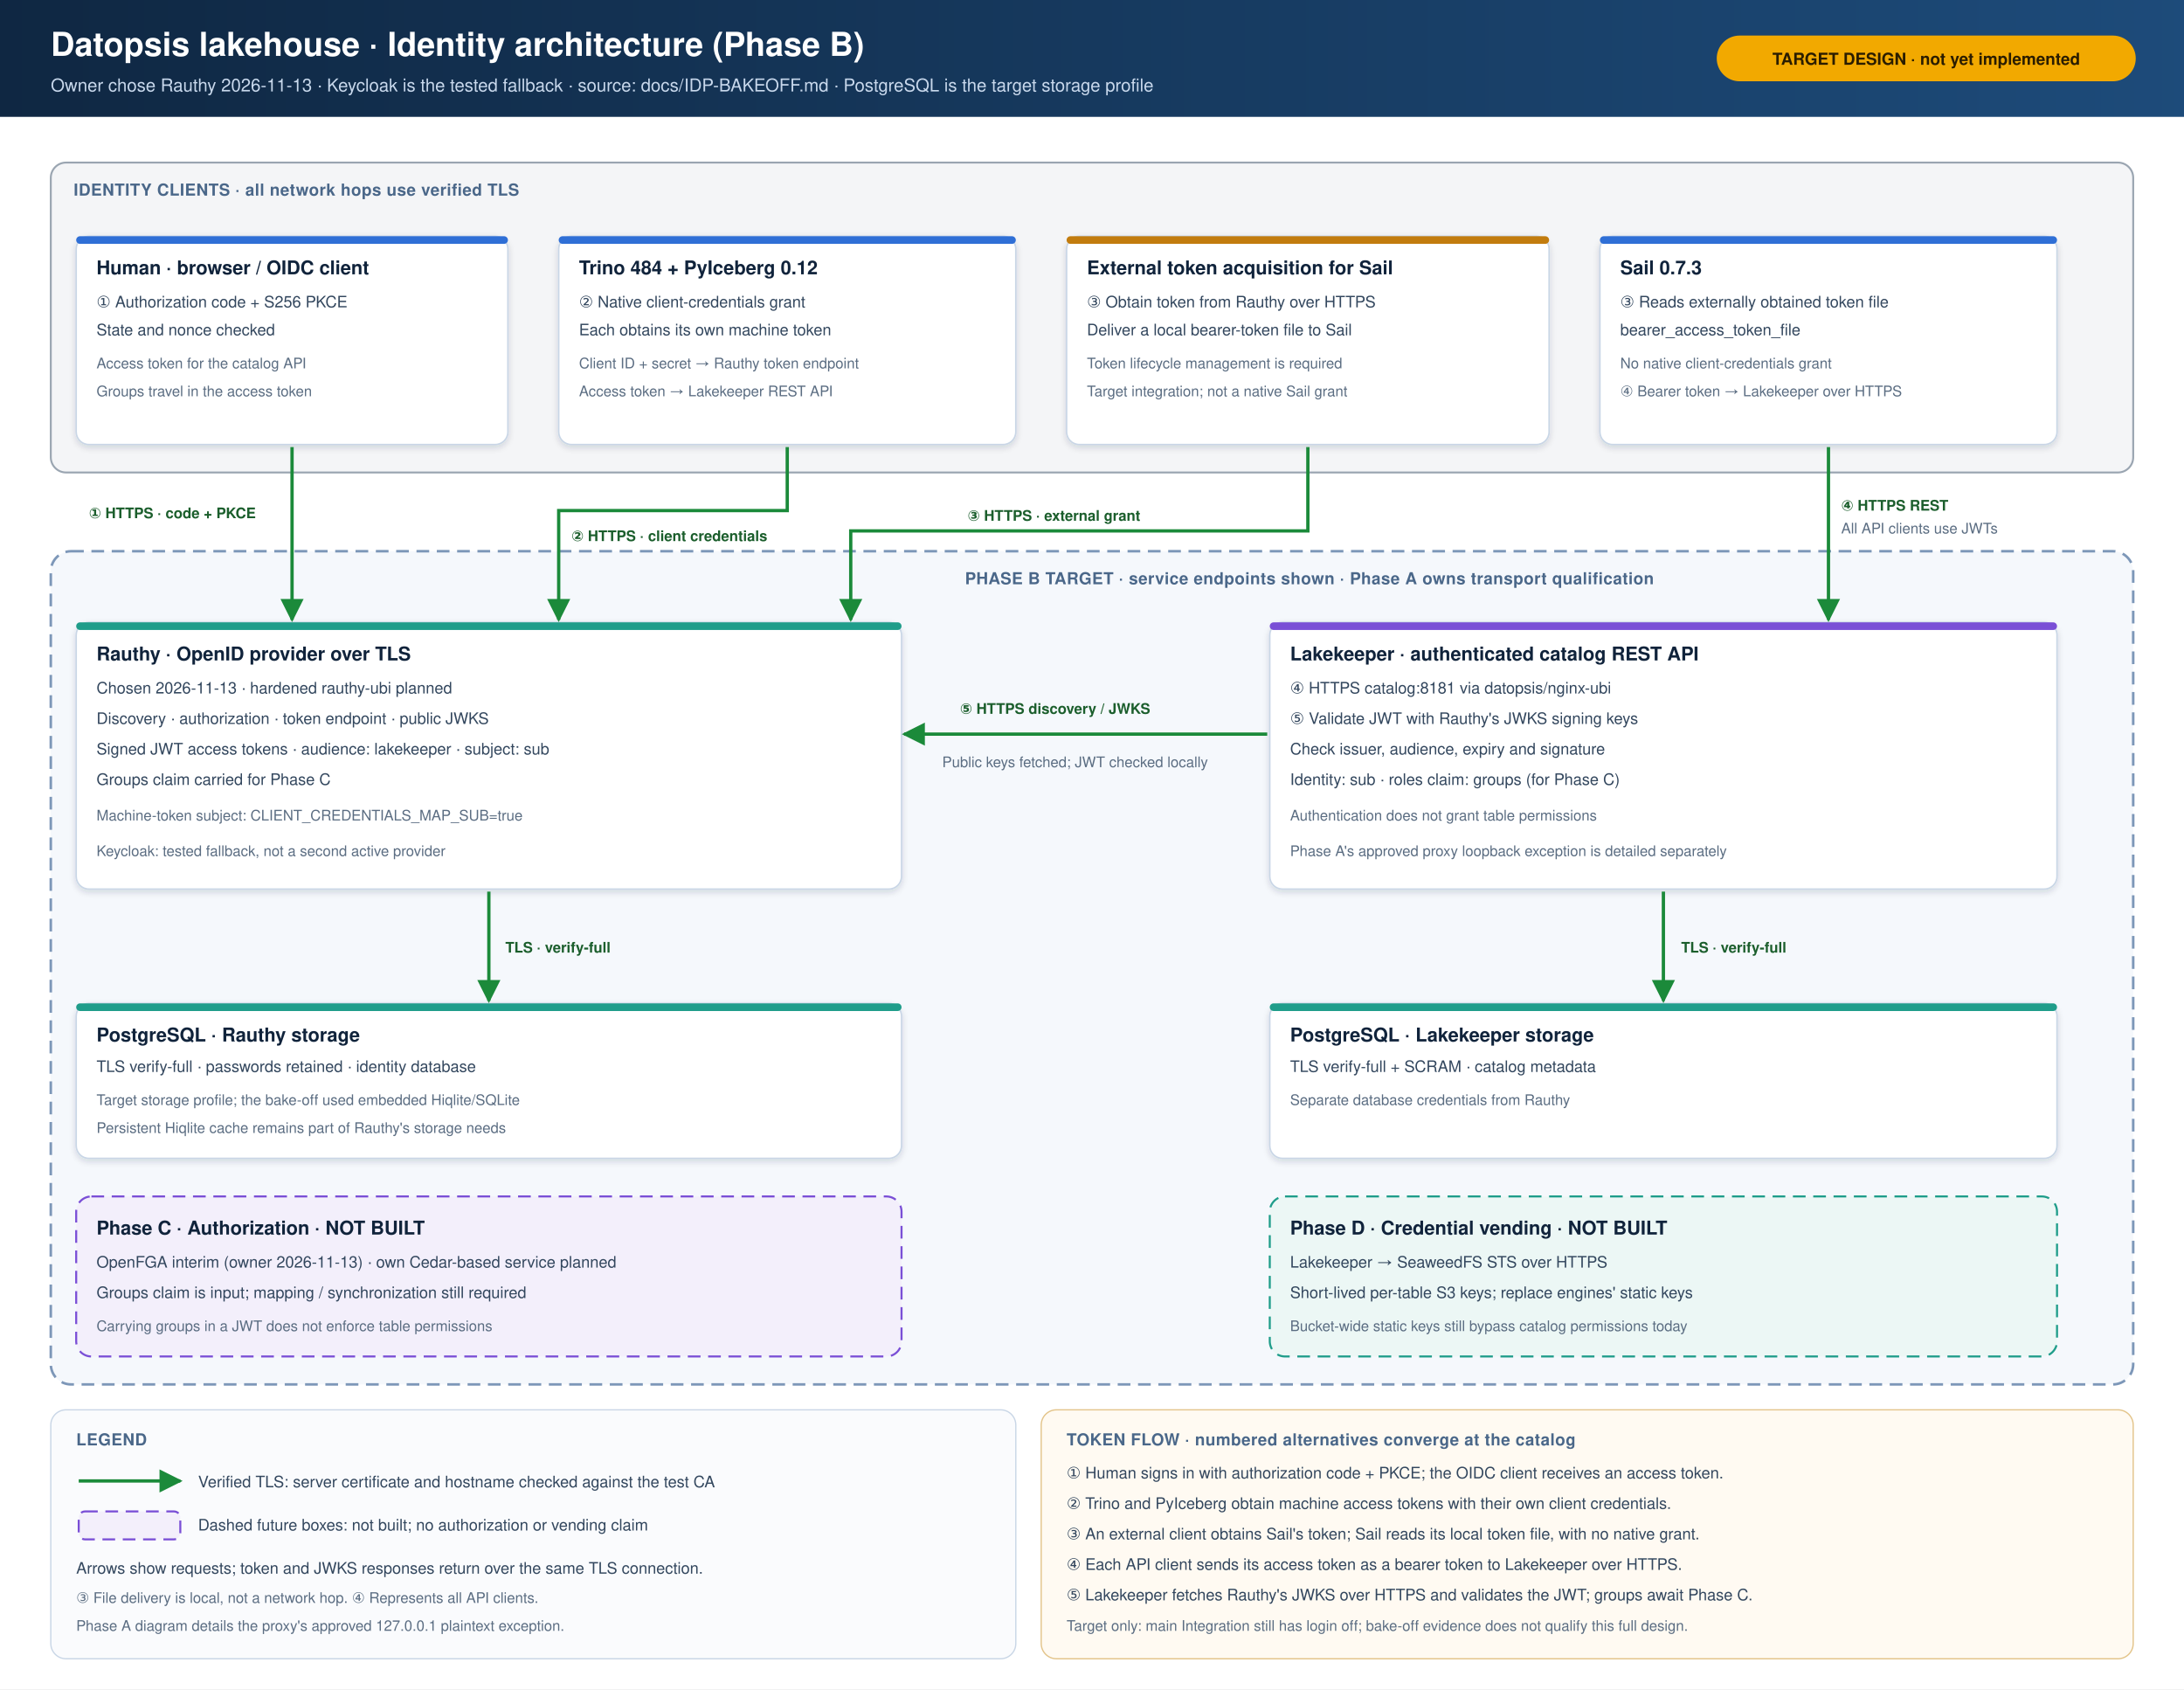
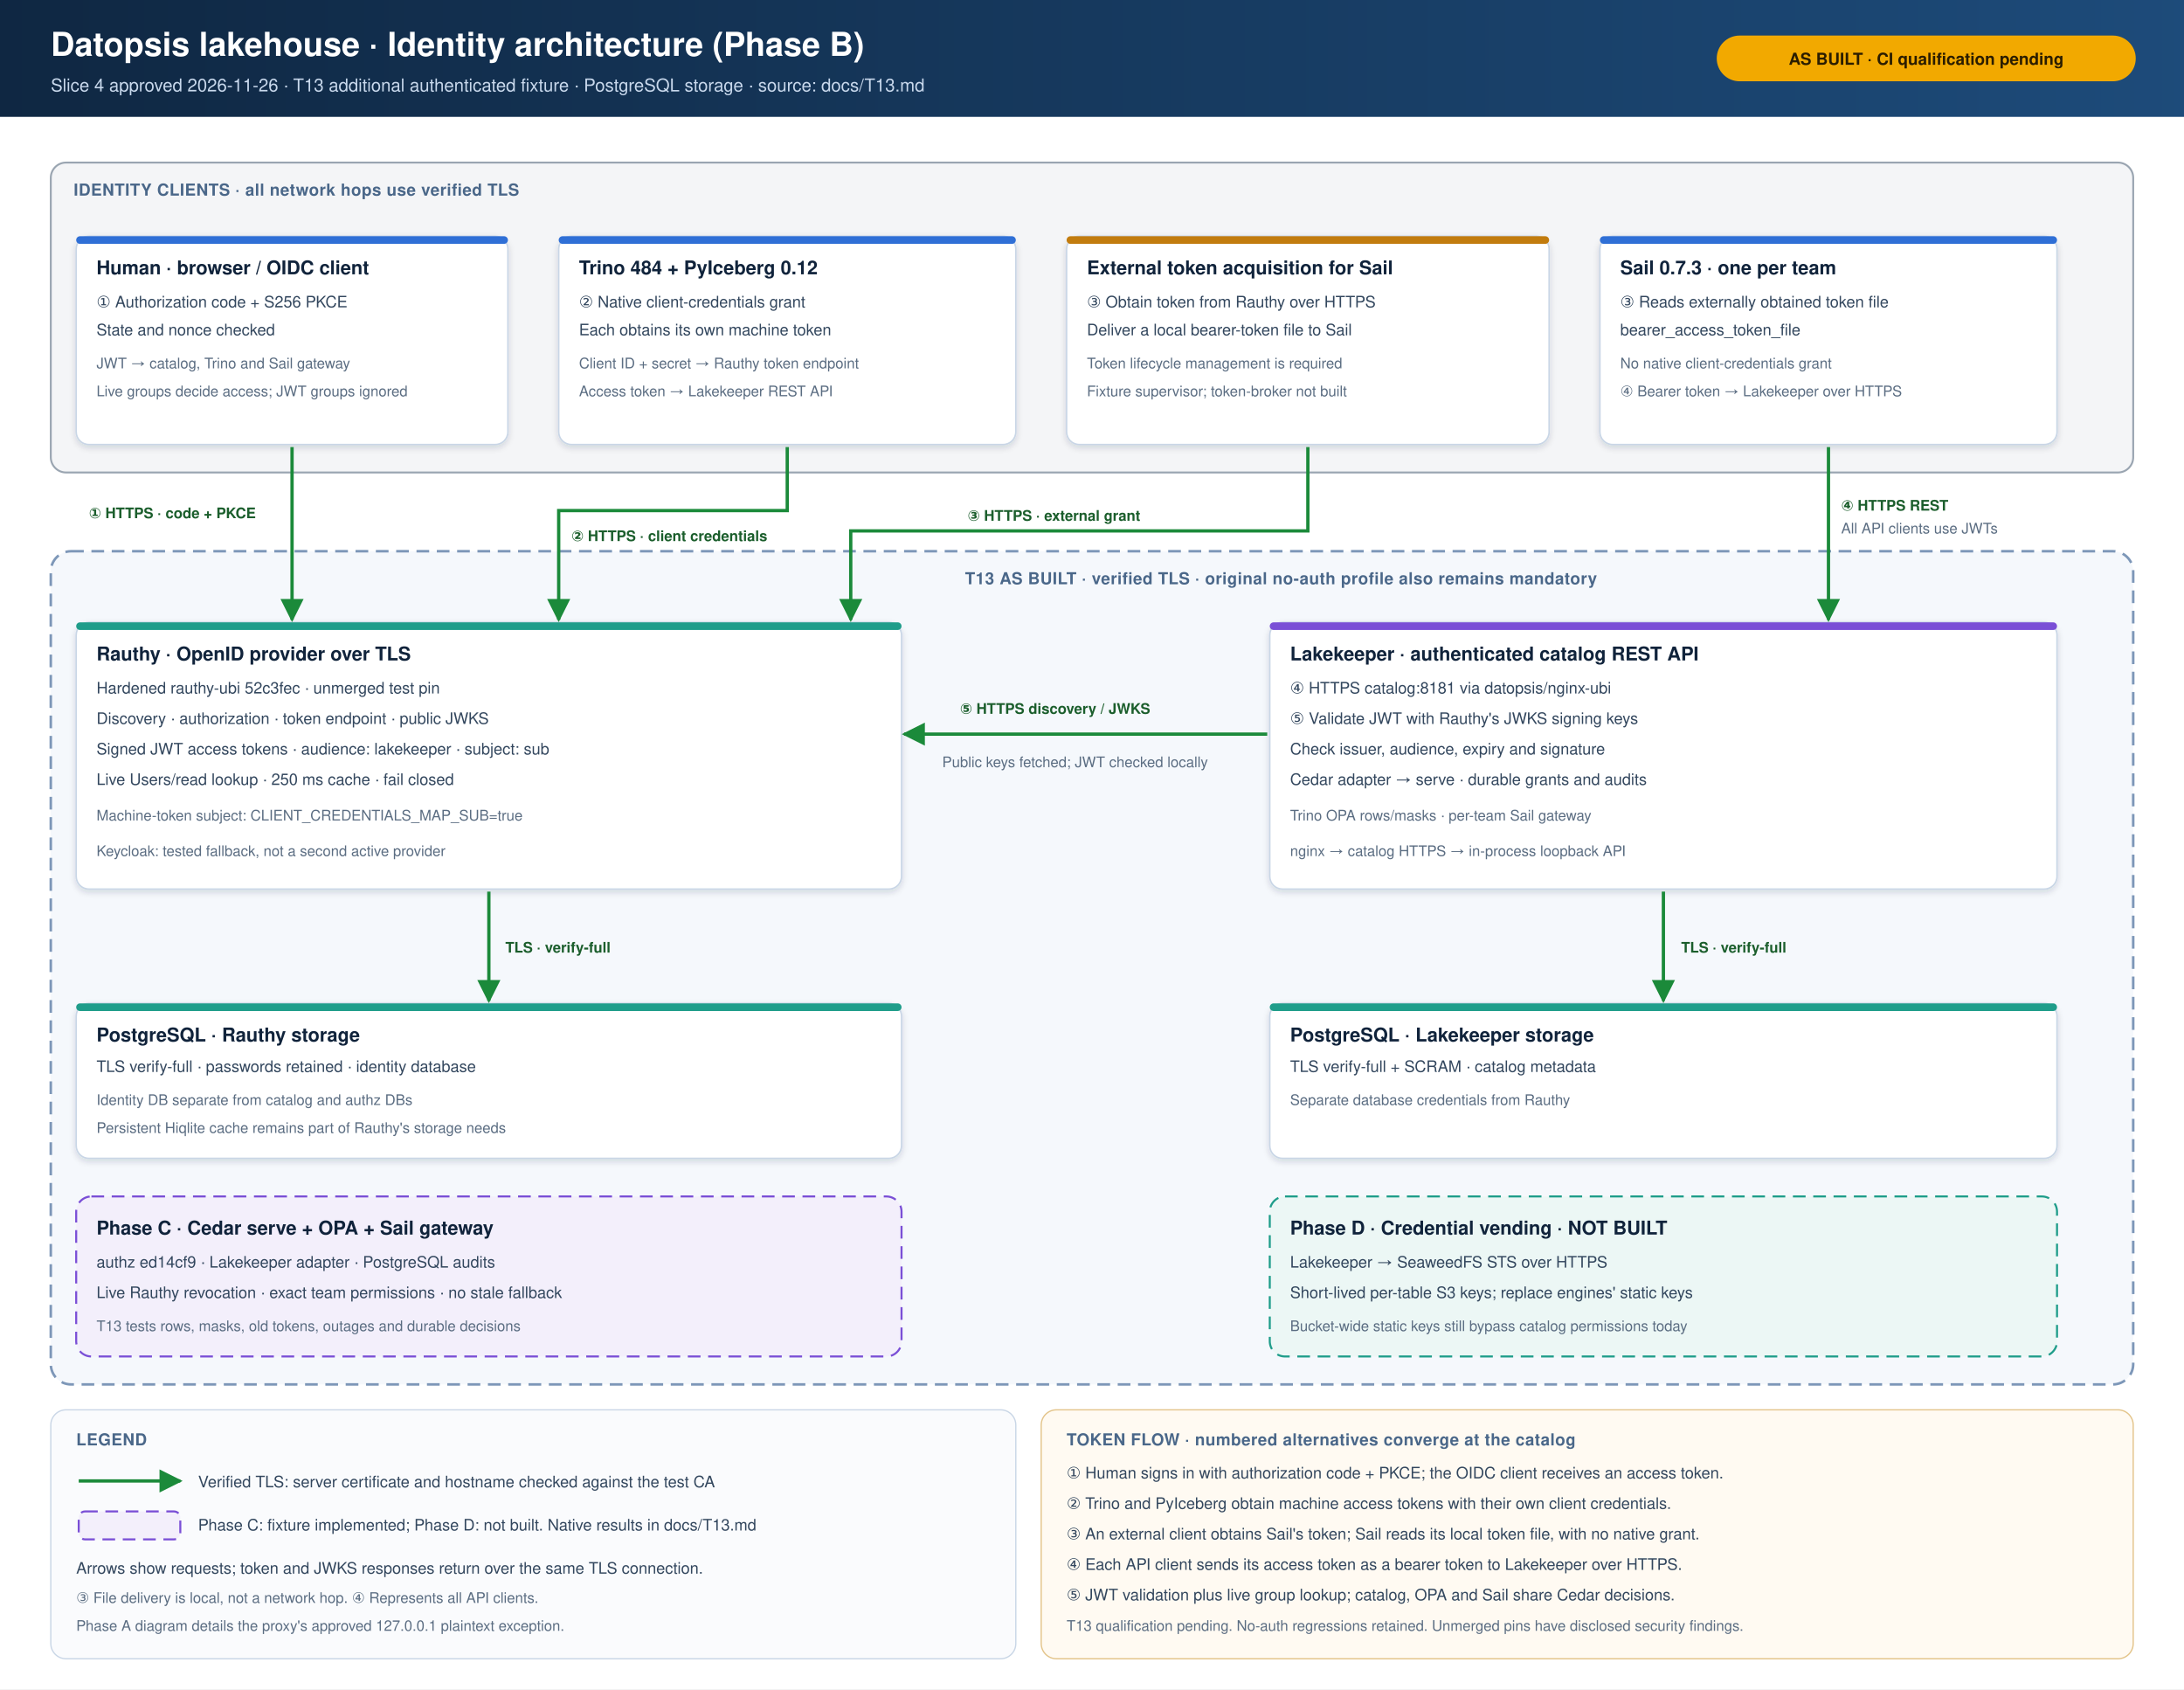
<svg xmlns="http://www.w3.org/2000/svg" width="1720" height="1330" viewBox="0 0 1720 1330" font-family="'Segoe UI', 'Helvetica Neue', Helvetica, Arial, sans-serif">
  <defs>
    <linearGradient id="hdr" x1="0" y1="0" x2="1" y2="0">
      <stop offset="0" stop-color="#0f2742" />
      <stop offset="1" stop-color="#1d4b7a" />
    </linearGradient>
    <filter id="sh" x="-5%" y="-5%" width="110%" height="120%">
      <feDropShadow dx="0" dy="2" stdDeviation="2.5" flood-color="#0f2742" flood-opacity="0.16" />
    </filter>
    <marker id="aG" viewBox="0 0 10 10" refX="9" refY="5" markerWidth="7" markerHeight="7" orient="auto-start-reverse">
      <path d="M0,0 L10,5 L0,10 z" fill="#1b8a3a" />
    </marker>
    <marker id="aB" viewBox="0 0 10 10" refX="9" refY="5" markerWidth="7" markerHeight="7" orient="auto-start-reverse">
      <path d="M0,0 L10,5 L0,10 z" fill="#2f6fd6" />
    </marker>
    <marker id="aR" viewBox="0 0 10 10" refX="9" refY="5" markerWidth="7" markerHeight="7" orient="auto-start-reverse">
      <path d="M0,0 L10,5 L0,10 z" fill="#d03030" />
    </marker>
    <marker id="aO" viewBox="0 0 10 10" refX="9" refY="5" markerWidth="7" markerHeight="7" orient="auto-start-reverse">
      <path d="M0,0 L10,5 L0,10 z" fill="#c27c0e" />
    </marker>
    <style>
      .t1 { font-size: 15px; font-weight: 700; fill: #10233b; }
      .t2 { font-size: 12.5px; fill: #33475e; }
      .t3 { font-size: 11.5px; fill: #5b6d82; }
      .lbl { font-size: 11.5px; fill: #1b5e2c; font-weight: 600; }
      .lblB { font-size: 11.5px; fill: #1f4f9c; font-weight: 600; }
      .lblR { font-size: 11.5px; fill: #b02020; font-weight: 700; }
      .zone { font-size: 13px; font-weight: 700; fill: #4a6789; letter-spacing: 0.3px; }
      .card { fill: #ffffff; stroke: #c9d6e6; stroke-width: 1.2; }
      .tls  { fill: none; stroke: #1b8a3a; stroke-width: 2.6; marker-end: url(#aG); }
      .mtls { fill: none; stroke: #2f6fd6; stroke-width: 2.6; marker-end: url(#aB); marker-start: url(#aB); }
      .mtls1 { fill: none; stroke: #2f6fd6; stroke-width: 2.6; marker-end: url(#aB); }
      .plain { fill: none; stroke: #d03030; stroke-width: 2.6; stroke-dasharray: 5 4; marker-end: url(#aR); }
      .pill { font-size: 10.5px; font-weight: 700; }
    </style>
  </defs>
  <rect width="1720" height="1330" fill="#ffffff" />
  <rect width="1720" height="92" fill="url(#hdr)" />
  <text x="40" y="44" font-size="26" font-weight="700" fill="#ffffff">Datopsis lakehouse · Identity architecture (Phase B)</text>
-   <text x="40" y="72" font-size="14" fill="#c8d8ec">Owner chose Rauthy 2026-11-13 · Keycloak is the tested fallback · source: docs/IDP-BAKEOFF.md · PostgreSQL is the target storage profile</text>
+   <text x="40" y="72" font-size="14" fill="#c8d8ec">Slice 4 approved 2026-11-26 · T13 additional authenticated fixture · PostgreSQL storage · source: docs/T13.md</text>
  <rect x="1352" y="28" width="330" height="36" rx="18" fill="#f2a900" />
-   <text x="1517" y="51" text-anchor="middle" font-size="13" font-weight="700" fill="#2b1d00">TARGET DESIGN · not yet implemented</text>
+   <text x="1517" y="51" text-anchor="middle" font-size="13" font-weight="700" fill="#2b1d00">AS BUILT · CI qualification pending</text>
  <rect x="40" y="128" width="1640" height="244" rx="12" fill="#f4f5f7" stroke="#9aa5b1" stroke-width="1.5" />
  <text x="58" y="154" class="zone">IDENTITY CLIENTS · all network hops use verified TLS</text>
  <rect x="60" y="186" width="340" height="164" rx="10" class="card" filter="url(#sh)" />
  <rect x="60" y="186" width="340" height="6" rx="3" fill="#2f6fd6" />
  <text x="76" y="216" class="t1">Human · browser / OIDC client</text>
  <text x="76" y="242" class="t2">① Authorization code + S256 PKCE</text>
  <text x="76" y="264" class="t2">State and nonce checked</text>
-   <text x="76" y="290" class="t3">Access token for the catalog API</text>
-   <text x="76" y="312" class="t3">Groups travel in the access token</text>
+   <text x="76" y="290" class="t3">JWT → catalog, Trino and Sail gateway</text>
+   <text x="76" y="312" class="t3">Live groups decide access; JWT groups ignored</text>
  <rect x="440" y="186" width="360" height="164" rx="10" class="card" filter="url(#sh)" />
  <rect x="440" y="186" width="360" height="6" rx="3" fill="#2f6fd6" />
  <text x="456" y="216" class="t1">Trino 484 + PyIceberg 0.12</text>
  <text x="456" y="242" class="t2">② Native client-credentials grant</text>
  <text x="456" y="264" class="t2">Each obtains its own machine token</text>
  <text x="456" y="290" class="t3">Client ID + secret → Rauthy token endpoint</text>
  <text x="456" y="312" class="t3">Access token → Lakekeeper REST API</text>
  <rect x="840" y="186" width="380" height="164" rx="10" class="card" filter="url(#sh)" />
  <rect x="840" y="186" width="380" height="6" rx="3" fill="#c27c0e" />
  <text x="856" y="216" class="t1">External token acquisition for Sail</text>
  <text x="856" y="242" class="t2">③ Obtain token from Rauthy over HTTPS</text>
  <text x="856" y="264" class="t2">Deliver a local bearer-token file to Sail</text>
  <text x="856" y="290" class="t3">Token lifecycle management is required</text>
-   <text x="856" y="312" class="t3">Target integration; not a native Sail grant</text>
+   <text x="856" y="312" class="t3">Fixture supervisor; token-broker not built</text>
  <rect x="1260" y="186" width="360" height="164" rx="10" class="card" filter="url(#sh)" />
  <rect x="1260" y="186" width="360" height="6" rx="3" fill="#2f6fd6" />
-   <text x="1276" y="216" class="t1">Sail 0.7.3</text>
+   <text x="1276" y="216" class="t1">Sail 0.7.3 · one per team</text>
  <text x="1276" y="242" class="t2">③ Reads externally obtained token file</text>
  <text x="1276" y="264" class="t2">bearer_access_token_file</text>
  <text x="1276" y="290" class="t3">No native client-credentials grant</text>
  <text x="1276" y="312" class="t3">④ Bearer token → Lakekeeper over HTTPS</text>
  <rect x="40" y="434" width="1640" height="656" rx="16" fill="#f5f8fc" stroke="#7d97b8" stroke-width="2" stroke-dasharray="10 6" />
-   <text x="760" y="460" class="zone">PHASE B TARGET · service endpoints shown · Phase A owns transport qualification</text>
+   <text x="760" y="460" class="zone">T13 AS BUILT · verified TLS · original no-auth profile also remains mandatory</text>
  <rect x="60" y="490" width="650" height="210" rx="10" class="card" filter="url(#sh)" />
  <rect x="60" y="490" width="650" height="6" rx="3" fill="#1f9d8a" />
  <text x="76" y="520" class="t1">Rauthy · OpenID provider over TLS</text>
-   <text x="76" y="546" class="t2">Chosen 2026-11-13 · hardened rauthy-ubi planned</text>
+   <text x="76" y="546" class="t2">Hardened rauthy-ubi 52c3fec · unmerged test pin</text>
  <text x="76" y="570" class="t2">Discovery · authorization · token endpoint · public JWKS</text>
  <text x="76" y="594" class="t2">Signed JWT access tokens · audience: lakekeeper · subject: sub</text>
-   <text x="76" y="618" class="t2">Groups claim carried for Phase C</text>
+   <text x="76" y="618" class="t2">Live Users/read lookup · 250 ms cache · fail closed</text>
  <text x="76" y="646" class="t3">Machine-token subject: CLIENT_CREDENTIALS_MAP_SUB=true</text>
  <text x="76" y="674" class="t3">Keycloak: tested fallback, not a second active provider</text>
  <rect x="1000" y="490" width="620" height="210" rx="10" class="card" filter="url(#sh)" />
  <rect x="1000" y="490" width="620" height="6" rx="3" fill="#7a4fd6" />
  <text x="1016" y="520" class="t1">Lakekeeper · authenticated catalog REST API</text>
  <text x="1016" y="546" class="t2">④ HTTPS catalog:8181 via datopsis/nginx-ubi</text>
  <text x="1016" y="570" class="t2">⑤ Validate JWT with Rauthy's JWKS signing keys</text>
  <text x="1016" y="594" class="t2">Check issuer, audience, expiry and signature</text>
-   <text x="1016" y="618" class="t2">Identity: sub · roles claim: groups (for Phase C)</text>
-   <text x="1016" y="646" class="t3">Authentication does not grant table permissions</text>
-   <text x="1016" y="674" class="t3">Phase A's approved proxy loopback exception is detailed separately</text>
+   <text x="1016" y="618" class="t2">Cedar adapter → serve · durable grants and audits</text>
+   <text x="1016" y="646" class="t3">Trino OPA rows/masks · per-team Sail gateway</text>
+   <text x="1016" y="674" class="t3">nginx → catalog HTTPS → in-process loopback API</text>
  <path d="M230,352 L230,488" class="tls" />
  <text x="70" y="408" class="lbl">① HTTPS · code + PKCE</text>
  <path d="M620,352 L620,402 L440,402 L440,488" class="tls" />
  <text x="450" y="426" class="lbl">② HTTPS · client credentials</text>
  <path d="M1030,352 L1030,418 L670,418 L670,488" class="tls" />
  <text x="762" y="410" class="lbl">③ HTTPS · external grant</text>
  <path d="M1440,352 L1440,488" class="tls" />
  <text x="1450" y="402" class="lbl">④ HTTPS REST</text>
  <text x="1450" y="420" class="t3">All API clients use JWTs</text>
  <path d="M998,578 L712,578" class="tls" />
  <text x="756" y="562" class="lbl">⑤ HTTPS discovery / JWKS</text>
  <text x="742" y="604" class="t3">Public keys fetched; JWT checked locally</text>
  <rect x="60" y="790" width="650" height="122" rx="10" class="card" filter="url(#sh)" />
  <rect x="60" y="790" width="650" height="6" rx="3" fill="#1f9d8a" />
  <text x="76" y="820" class="t1">PostgreSQL · Rauthy storage</text>
  <text x="76" y="844" class="t2">TLS verify-full · passwords retained · identity database</text>
-   <text x="76" y="870" class="t3">Target storage profile; the bake-off used embedded Hiqlite/SQLite</text>
+   <text x="76" y="870" class="t3">Identity DB separate from catalog and authz DBs</text>
  <text x="76" y="892" class="t3">Persistent Hiqlite cache remains part of Rauthy's storage needs</text>
  <path d="M385,702 L385,788" class="tls" />
  <text x="398" y="750" class="lbl">TLS · verify-full</text>
  <rect x="1000" y="790" width="620" height="122" rx="10" class="card" filter="url(#sh)" />
  <rect x="1000" y="790" width="620" height="6" rx="3" fill="#1f9d8a" />
  <text x="1016" y="820" class="t1">PostgreSQL · Lakekeeper storage</text>
  <text x="1016" y="844" class="t2">TLS verify-full + SCRAM · catalog metadata</text>
  <text x="1016" y="870" class="t3">Separate database credentials from Rauthy</text>
  <path d="M1310,702 L1310,788" class="tls" />
  <text x="1324" y="750" class="lbl">TLS · verify-full</text>
  <rect x="60" y="942" width="650" height="126" rx="12" fill="#f3effb" stroke="#7a4fd6" stroke-width="1.6" stroke-dasharray="10 6" />
-   <text x="76" y="972" class="t1">Phase C · Authorization · NOT BUILT</text>
-   <text x="76" y="998" class="t2">OpenFGA interim (owner 2026-11-13) · own Cedar-based service planned</text>
-   <text x="76" y="1022" class="t2">Groups claim is input; mapping / synchronization still required</text>
-   <text x="76" y="1048" class="t3">Carrying groups in a JWT does not enforce table permissions</text>
+   <text x="76" y="972" class="t1">Phase C · Cedar serve + OPA + Sail gateway</text>
+   <text x="76" y="998" class="t2">authz ed14cf9 · Lakekeeper adapter · PostgreSQL audits</text>
+   <text x="76" y="1022" class="t2">Live Rauthy revocation · exact team permissions · no stale fallback</text>
+   <text x="76" y="1048" class="t3">T13 tests rows, masks, old tokens, outages and durable decisions</text>
  <rect x="1000" y="942" width="620" height="126" rx="12" fill="#ecf7f5" stroke="#1f9d8a" stroke-width="1.6" stroke-dasharray="10 6" />
  <text x="1016" y="972" class="t1">Phase D · Credential vending · NOT BUILT</text>
  <text x="1016" y="998" class="t2">Lakekeeper → SeaweedFS STS over HTTPS</text>
  <text x="1016" y="1022" class="t2">Short-lived per-table S3 keys; replace engines' static keys</text>
  <text x="1016" y="1048" class="t3">Bucket-wide static keys still bypass catalog permissions today</text>
  <rect x="40" y="1110" width="760" height="196" rx="12" fill="#fafbfd" stroke="#c9d6e6" />
  <text x="60" y="1138" class="zone">LEGEND</text>
  <path d="M62,1166 L142,1166" class="tls" />
  <text x="156" y="1171" class="t2">Verified TLS: server certificate and hostname checked against the test CA</text>
  <rect x="62" y="1190" width="80" height="22" rx="5" fill="#f3effb" stroke="#7a4fd6" stroke-width="1.6" stroke-dasharray="10 6" />
-   <text x="156" y="1205" class="t2">Dashed future boxes: not built; no authorization or vending claim</text>
+   <text x="156" y="1205" class="t2">Phase C: fixture implemented; Phase D: not built. Native results in docs/T13.md</text>
  <text x="60" y="1239" class="t2">Arrows show requests; token and JWKS responses return over the same TLS connection.</text>
  <text x="60" y="1262" class="t3">③ File delivery is local, not a network hop. ④ Represents all API clients.</text>
  <text x="60" y="1284" class="t3">Phase A diagram details the proxy's approved 127.0.0.1 plaintext exception.</text>
  <rect x="820" y="1110" width="860" height="196" rx="12" fill="#fffaf2" stroke="#e3c48a" />
  <text x="840" y="1138" class="zone" fill="#8a5600">TOKEN FLOW · numbered alternatives converge at the catalog</text>
  <text x="840" y="1164" class="t2">① Human signs in with authorization code + PKCE; the OIDC client receives an access token.</text>
  <text x="840" y="1188" class="t2">② Trino and PyIceberg obtain machine access tokens with their own client credentials.</text>
  <text x="840" y="1212" class="t2">③ An external client obtains Sail's token; Sail reads its local token file, with no native grant.</text>
  <text x="840" y="1236" class="t2">④ Each API client sends its access token as a bearer token to Lakekeeper over HTTPS.</text>
-   <text x="840" y="1260" class="t2">⑤ Lakekeeper fetches Rauthy's JWKS over HTTPS and validates the JWT; groups await Phase C.</text>
-   <text x="840" y="1284" class="t3">Target only: main Integration still has login off; bake-off evidence does not qualify this full design.</text>
+   <text x="840" y="1260" class="t2">⑤ JWT validation plus live group lookup; catalog, OPA and Sail share Cedar decisions.</text>
+   <text x="840" y="1284" class="t3">T13 qualification pending. No-auth regressions retained. Unmerged pins have disclosed security findings.</text>
</svg>
